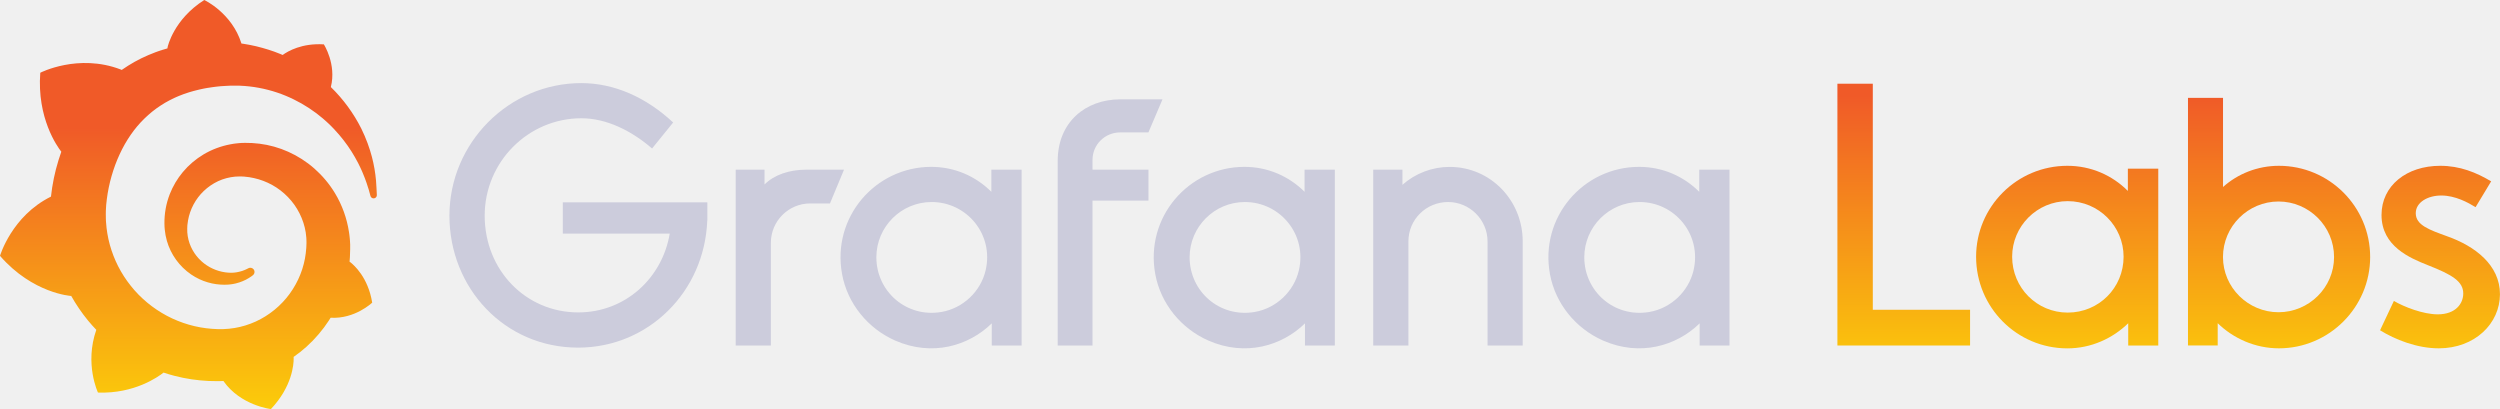
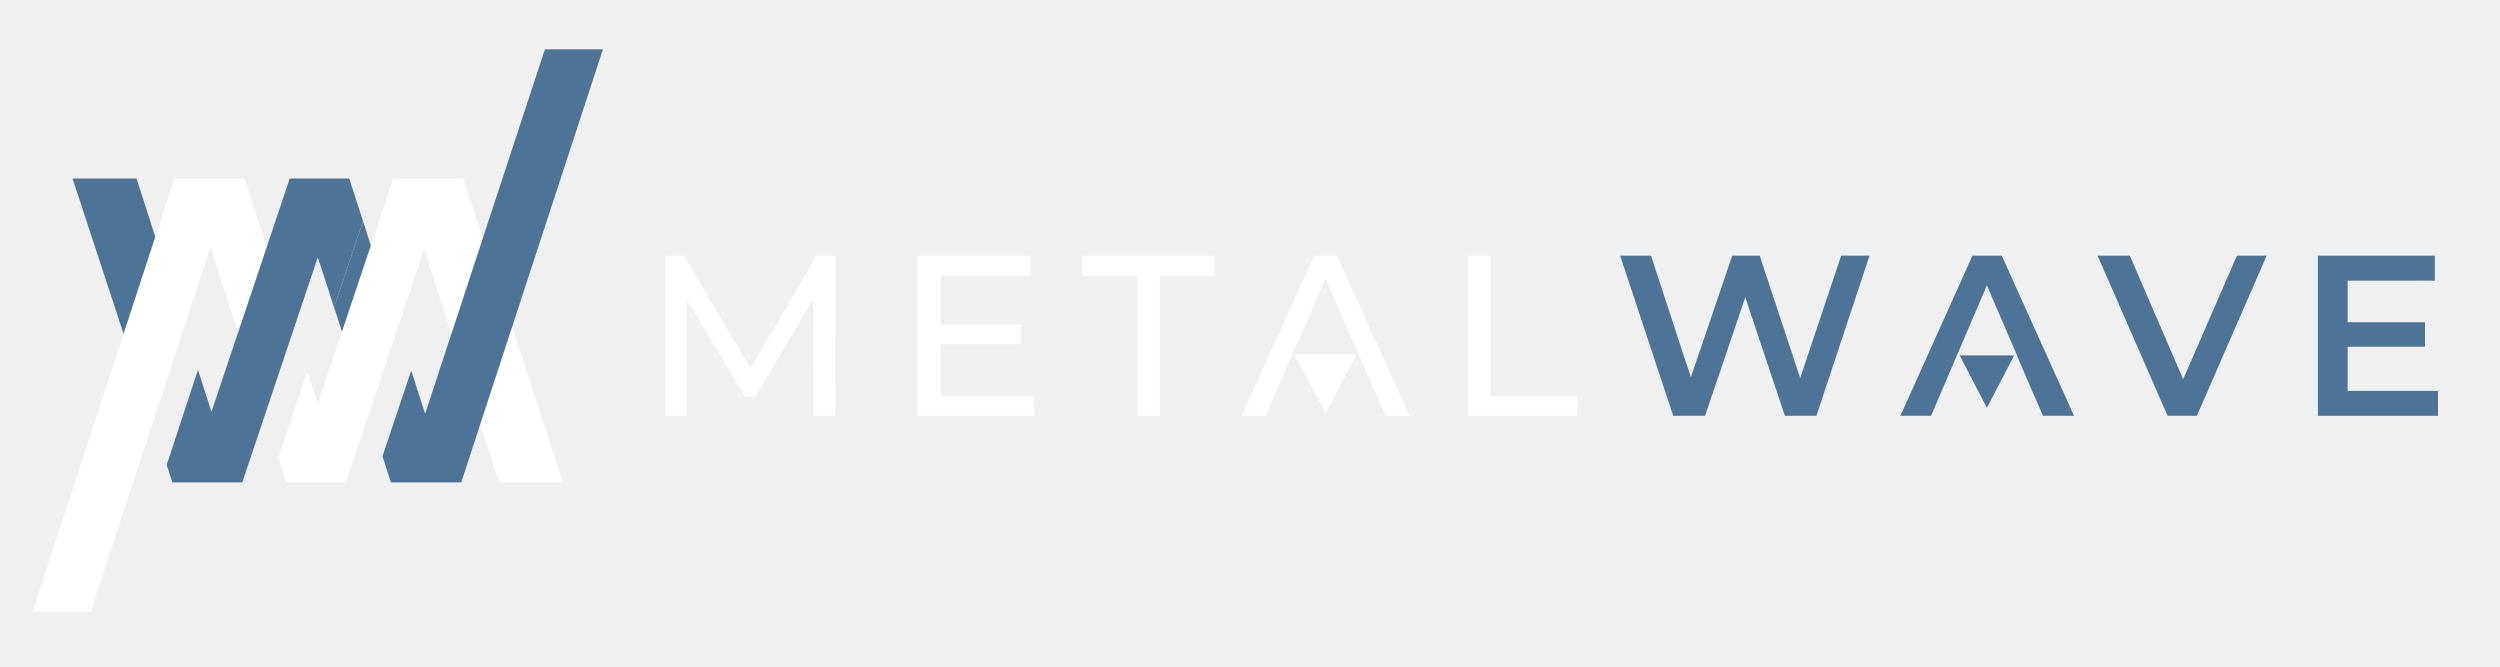
- <svg xmlns="http://www.w3.org/2000/svg" viewBox="0 0 568 92.92" style="enable-background:new 0 0 568 92.92" xml:space="preserve">
-   <style>
-     .st0{fill:#ccccdc}
-   </style>
-   <path class="st0" d="M160.69 50.13c-.64 16.22-13.42 28.85-29.33 28.85-16.78 0-29.25-13.58-29.25-29.97 0-16.54 13.51-30.13 29.97-30.13 7.43 0 14.7 3.2 20.86 8.95l-4.79 5.91c-4.71-4.08-10.39-6.87-16.06-6.87-12.07 0-21.97 9.91-21.97 22.13 0 12.39 9.35 21.98 21.26 21.98 10.71 0 19.1-7.83 20.78-17.9h-24.29v-7.11h32.84v4.16zM188.57 46.22h-4.48c-4.94 0-8.95 4.01-8.95 8.95V78.5h-7.99V38.55h6.55v3.36c2.16-2.16 5.59-3.36 9.43-3.36h8.63l-3.19 7.67zM232.12 78.5h-6.79v-5.03c-5.25 5.13-13.54 7.59-21.93 3.91-6.22-2.73-10.85-8.4-12.08-15.09-2.38-12.92 7.56-24.38 20.26-24.38 5.35 0 10.15 2.16 13.66 5.67v-5.03h6.87V78.5zm-8.18-17.1c1.89-8.12-4.26-15.5-12.28-15.5-6.95 0-12.55 5.67-12.55 12.55 0 7.77 6.83 13.79 14.78 12.43 4.9-.84 8.93-4.64 10.05-9.48zM248.22 36.31v2.24h12.71v7.03h-12.71V78.5h-7.91V36.55c0-8.79 6.31-13.98 14.22-13.98h9.59l-3.2 7.51h-6.39c-3.51 0-6.31 2.79-6.31 6.23zM303.28 78.5h-6.79v-5.03c-5.25 5.13-13.54 7.59-21.93 3.91-6.22-2.73-10.85-8.4-12.08-15.09-2.38-12.92 7.56-24.38 20.26-24.38 5.35 0 10.15 2.16 13.66 5.67v-5.03h6.87V78.5zm-8.17-17.1c1.89-8.12-4.26-15.5-12.28-15.5-6.95 0-12.55 5.67-12.55 12.55 0 7.77 6.83 13.79 14.78 12.43 4.9-.84 8.92-4.64 10.05-9.48zM345.96 54.85V78.5h-7.99V54.85c0-4.95-4.08-8.95-8.95-8.95-5.03 0-9.03 4-9.03 8.95V78.5H312V38.55h6.63v3.44a16.2 16.2 0 0 1 10.71-4.07c9.27-.01 16.62 7.58 16.62 16.93zM392.95 78.5h-6.79v-5.03c-5.25 5.13-13.54 7.59-21.93 3.91-6.22-2.73-10.85-8.4-12.08-15.09-2.38-12.92 7.56-24.38 20.26-24.38 5.35 0 10.15 2.16 13.66 5.67v-5.03h6.87V78.5zm-8.17-17.1c1.89-8.12-4.26-15.5-12.28-15.5-6.95 0-12.55 5.67-12.55 12.55 0 7.77 6.83 13.79 14.78 12.43 4.9-.84 8.92-4.64 10.05-9.48z" />
-   <g>
-     <linearGradient id="SVGID_1_" gradientUnits="userSpaceOnUse" x1="432.53" y1="105.725" x2="432.53" y2="21.688">
-       <stop offset="0" style="stop-color:#fff100" />
-       <stop offset="1" style="stop-color:#f05a28" />
-     </linearGradient>
-     <path d="M447.6 78.5h-30.14V19.02h8.04v51.36h22.1v8.12z" style="fill:url(#SVGID_1_)" />
-     <linearGradient id="SVGID_2_" gradientUnits="userSpaceOnUse" x1="469.662" y1="105.725" x2="469.662" y2="21.688">
-       <stop offset="0" style="stop-color:#fff100" />
-       <stop offset="1" style="stop-color:#f05a28" />
-     </linearGradient>
-     <path d="M490.36 78.5h-6.83v-5.06c-3.54 3.46-8.44 5.71-13.82 5.71-11.49 0-20.74-9.32-20.74-20.82 0-11.33 9.24-20.66 20.74-20.66 5.39 0 10.21 2.17 13.74 5.71v-5.06h6.91V78.5zm-7.88-20.18c0-6.91-5.63-12.62-12.7-12.62-6.99 0-12.62 5.71-12.62 12.62 0 7.07 5.63 12.7 12.62 12.7 7.08 0 12.7-5.62 12.7-12.7z" style="fill:url(#SVGID_2_)" />
-     <linearGradient id="SVGID_3_" gradientUnits="userSpaceOnUse" x1="517.805" y1="105.725" x2="517.805" y2="21.688">
-       <stop offset="0" style="stop-color:#fff100" />
-       <stop offset="1" style="stop-color:#f05a28" />
-     </linearGradient>
-     <path d="M538.5 58.4c0 11.41-9.32 20.74-20.73 20.74-5.39 0-10.37-2.25-13.91-5.71v5.06h-6.75V22.24h7.96v20.25c3.3-2.97 7.8-4.82 12.7-4.82 11.41 0 20.73 9.24 20.73 20.73zm-8.2 0c0-6.99-5.71-12.62-12.62-12.62s-12.62 5.63-12.62 12.62c0 6.91 5.71 12.54 12.62 12.54s12.62-5.62 12.62-12.54z" style="fill:url(#SVGID_3_)" />
-     <linearGradient id="SVGID_4_" gradientUnits="userSpaceOnUse" x1="554.375" y1="105.725" x2="554.375" y2="21.688">
-       <stop offset="0" style="stop-color:#fff100" />
-       <stop offset="1" style="stop-color:#f05a28" />
-     </linearGradient>
-     <path d="m565.99 41.2-3.54 5.87c-1.69-1.04-4.58-2.65-7.8-2.65-3.05 0-5.79 1.53-5.79 4.02 0 2.73 3.13 3.78 7.07 5.22 6.43 2.25 12.06 6.59 12.06 13.18 0 6.67-5.71 12.3-13.9 12.3-4.98 0-9.97-2.01-13.34-4.1l3.14-6.67c2.33 1.37 6.67 3.05 9.97 3.05 4.02 0 5.79-2.41 5.79-4.74 0-2.73-2.49-4.26-8.04-6.43-4.02-1.61-10.53-4.26-10.53-11.41 0-6.67 5.71-11.17 13.34-11.17 4.5 0 8.19 1.52 11.57 3.53z" style="fill:url(#SVGID_4_)" />
+ <svg xmlns="http://www.w3.org/2000/svg" width="100%" height="100%" viewBox="0 0 2028 541" version="1.1" xml:space="preserve" style="fill-rule:evenodd;clip-rule:evenodd;stroke-linejoin:round;stroke-miterlimit:2;">
+   <rect id="Page-2" x="0" y="0" width="2027.83" height="540.892" style="fill:none;" />
+   <g id="Layer-1">
+     <path d="M271.016,249.355l19.833,61.046l23.392,-69.746l-19.758,-61.25l-23.467,69.95Z" style="fill:#4d7397;fill-rule:nonzero;" />
+     <path d="M58.841,144.814l51.93,-0l32.433,101l-25.592,77.858l-58.771,-178.858Z" style="fill:#4d7397;fill-rule:nonzero;" />
+     <path d="M26.521,496.112l114.917,-351.283l57.038,-0l33.508,103.133l-23.417,69.829l-37.833,-117.308l-97.154,295.629l-47.059,0Z" style="fill:#fff;fill-rule:nonzero;" />
+     <path d="M404.829,391.315l-60.771,-189.275l-63.475,189.275l-48.304,-0l-6.446,-20.004l23.48,-70.009l8.495,26.15l61.259,-182.621l56.696,0l80.995,246.484l-51.929,-0Z" style="fill:#fff;fill-rule:nonzero;" />
+     <path d="M317.134,391.298l-6.867,-21.137l23.317,-69.533l11.287,35.02l97.159,-295.633l47.05,0l-114.913,351.283l-57.033,0Z" style="fill:#4d7397;fill-rule:nonzero;" />
+     <path d="M283.321,144.814l-48.296,-0l-63.475,189.271l-10.95,-34.109l-25.384,77.25l4.625,14.071l56.705,0l61.254,-182.621l13.216,40.68l23.467,-69.95l-11.162,-34.592Z" style="fill:#4d7397;fill-rule:nonzero;" />
+     <path d="M659.937,337.308l-0.188,-94.646l-46.95,78.871l-8.537,0l-46.955,-78.312l0,94.087l-17.812,0l-0,-129.904l15.217,0l54.191,91.304l53.442,-91.304l15.217,0l0.187,129.904l-17.812,0Z" style="fill:#fff;fill-rule:nonzero;" />
+     <path d="M838.827,321.162l-0,16.146l-94.271,0l-0,-129.904l91.675,0l-0,16.146l-73.121,-0l-0,39.896l65.137,-0l0,15.779l-65.137,-0l-0,41.937l75.717,0Z" style="fill:#fff;fill-rule:nonzero;" />
+     <path d="M922.522,223.551l-44.533,-0l-0,-16.146l107.445,-0l0,16.146l-44.541,-0l-0,113.758l-18.371,0l-0,-113.758Z" style="fill:#fff;fill-rule:nonzero;" />
+     <path d="M1190.68,207.405l18.554,-0l0,113.758l70.333,0l0,16.146l-88.887,0l-0,-129.904Z" style="fill:#fff;fill-rule:nonzero;" />
+     <path d="M1516.55,207.405l-43.059,129.904l-25.608,0l-32.108,-96.133l-32.654,96.133l-25.8,0l-43.05,-129.904l25.05,-0l32.291,98.725l33.588,-98.725l22.271,-0l32.845,99.283l33.221,-99.283l23.013,-0Z" style="fill:#4d7397;fill-rule:nonzero;" />
+     <path d="M1075.25,226.334l27.992,63.65l0.033,0l-28.025,-63.65Z" style="fill:#fff;fill-rule:nonzero;" />
+     <path d="M1047.23,289.986l0.029,-0l27.992,-63.65l-28.021,63.65Z" style="fill:#fff;fill-rule:nonzero;" />
+     <path d="M1066.16,207.405l-58.829,129.904l19.117,0l20.812,-47.325l-0.029,0l28.021,-63.65l28.021,63.65l-0.034,0l6.53,14.85l14.291,32.475l19.484,0l-59.013,-129.904l-18.371,-0Z" style="fill:#fff;fill-rule:nonzero;" />
+     <path d="M1049.76,287.141l50.975,0l-25.488,47.821l-25.487,-47.821Z" style="fill:#fff;fill-rule:nonzero;" />
+     <path d="M1623.82,207.405l-23.754,-0l-58.454,129.904l24.862,0l20.975,-48.992l24.304,-56.787l24.496,56.787l-0.133,0l8.117,18.93l12.991,30.062l25.238,0l-58.642,-129.904Z" style="fill:#4d7397;fill-rule:nonzero;" />
+     <path d="M1589.68,288.317l44.196,0l-22.121,42.555l-22.075,-42.555Z" style="fill:#4d7397;fill-rule:nonzero;" />
+     <path d="M1838.71,207.405l-56.6,129.904l-23.754,0l-56.788,-129.904l26.171,-0l43.237,100.212l43.613,-100.212l24.121,-0Z" style="fill:#4d7397;fill-rule:nonzero;" />
+     <path d="M1977.71,317.081l-0,20.225l-97.429,0l-0,-129.9l94.833,0l0,20.225l-70.712,0l-0,33.779l62.729,0l-0,19.854l-62.729,0l-0,35.817l73.308,0Z" style="fill:#4d7397;fill-rule:nonzero;" />
  </g>
-   <linearGradient id="SVGID_5_" gradientUnits="userSpaceOnUse" x1="42.775" y1="113.822" x2="42.775" y2="28.926">
-     <stop offset="0" style="stop-color:#fff100" />
-     <stop offset="1" style="stop-color:#f05a28" />
-   </linearGradient>
-   <path d="M85.43 41a32.59 32.59 0 0 0-.93-5.35c-.52-1.98-1.29-4.15-2.4-6.41a35.402 35.402 0 0 0-6.93-9.46c1.31-5.2-1.59-9.7-1.59-9.7-5-.31-8.18 1.55-9.36 2.41-.2-.08-.39-.17-.59-.25-.85-.35-1.73-.67-2.63-.95-.9-.28-1.82-.54-2.76-.77-.94-.22-1.9-.41-2.87-.56-.17-.03-.34-.05-.51-.07C52.68 2.91 46.41 0 46.41 0c-6.98 4.43-8.31 10.63-8.31 10.63s-.03.14-.07.37c-.39.11-.77.22-1.16.34-.54.16-1.06.36-1.6.55-.53.21-1.06.41-1.59.64-1.05.45-2.1.96-3.12 1.53-.99.56-1.96 1.17-2.91 1.83-.14-.06-.24-.11-.24-.11-9.67-3.69-18.26.75-18.26.75-.78 10.29 3.86 16.77 4.78 17.94-.23.64-.44 1.28-.64 1.93a43.921 43.921 0 0 0-1.71 8.27C2.65 49.08 0 58.13 0 58.13c7.46 8.58 16.15 9.11 16.15 9.11.01-.01.02-.01.02-.02 1.11 1.97 2.39 3.85 3.82 5.6.6.73 1.24 1.44 1.89 2.12-2.72 7.77.38 14.25.38 14.25 8.3.31 13.76-3.63 14.9-4.54.83.28 1.66.53 2.51.75 2.55.66 5.16 1.04 7.77 1.16.65.03 1.3.04 1.96.04h.32l.21-.01.41-.01.41-.02.01.01c3.91 5.58 10.79 6.37 10.79 6.37 4.89-5.16 5.17-10.27 5.17-11.38v-.23c0-.08-.01-.15-.01-.24 1.03-.72 2.01-1.49 2.93-2.32 1.96-1.77 3.67-3.79 5.09-5.96.13-.2.26-.41.39-.62 5.54.32 9.44-3.43 9.44-3.43-.92-5.77-4.21-8.58-4.89-9.12 0 0-.03-.02-.07-.05a.612.612 0 0 1-.06-.05c-.04-.02-.08-.05-.12-.08.03-.35.06-.69.08-1.04.04-.62.06-1.24.06-1.86V55.59l-.02-.39-.03-.52a7.25 7.25 0 0 0-.04-.5c-.01-.16-.03-.32-.05-.48l-.06-.48-.07-.48a24.091 24.091 0 0 0-3.19-8.86c-1.28-2.12-2.88-4-4.67-5.58-1.8-1.59-3.81-2.86-5.92-3.81-2.11-.95-4.33-1.56-6.54-1.84-1.1-.14-2.21-.2-3.3-.19l-.41.01H55.02l-.17.01-.4.03c-.15.01-.31.02-.45.04-.56.05-1.12.13-1.66.24-2.19.41-4.26 1.2-6.09 2.29a18.628 18.628 0 0 0-4.7 4 18.247 18.247 0 0 0-2.98 5.03 17.884 17.884 0 0 0-1.21 6.7c0 .11 0 .22.01.33l.01.36c.02.21.03.43.05.64.09.9.25 1.76.49 2.6a13.92 13.92 0 0 0 5.51 7.62c1.21.83 2.5 1.42 3.78 1.79 1.28.38 2.55.54 3.75.54.15 0 .3 0 .45-.01.08 0 .16-.01.24-.01.08 0 .16-.01.24-.01.13-.01.25-.03.38-.04.03 0 .07-.01.11-.01l.12-.02.23-.03c.16-.02.29-.05.44-.08.14-.03.28-.05.42-.09.28-.06.54-.14.8-.23.52-.17 1.01-.38 1.47-.61.46-.24.88-.5 1.27-.77.11-.08.22-.16.33-.25.42-.33.49-.94.15-1.35a.954.954 0 0 0-1.2-.23c-.1.05-.2.11-.3.16-.35.17-.71.32-1.1.45-.39.12-.79.22-1.21.3-.21.03-.42.06-.64.08-.11.01-.22.02-.32.02-.11 0-.22.01-.32.01s-.21 0-.31-.01c-.13-.01-.26-.01-.39-.02h-.05l-.09-.01c-.06-.01-.12-.01-.17-.02-.12-.01-.23-.03-.35-.04-.94-.13-1.89-.4-2.8-.82a9.99 9.99 0 0 1-2.59-1.7 9.886 9.886 0 0 1-2.02-2.54c-.54-.97-.92-2.04-1.1-3.17-.09-.56-.13-1.15-.11-1.72.01-.16.01-.31.02-.47v-.09l.01-.12c.01-.08.01-.15.02-.23.03-.31.08-.62.13-.93a12.2 12.2 0 0 1 3.57-6.68 12.365 12.365 0 0 1 3.27-2.24c.61-.28 1.24-.51 1.89-.68.65-.17 1.32-.29 1.99-.35.34-.03.68-.04 1.02-.04h.23l.28.01.17.01h.1l.28.02c.73.06 1.46.16 2.18.33 1.44.32 2.84.85 4.15 1.57 2.61 1.45 4.84 3.71 6.2 6.44.69 1.36 1.17 2.82 1.41 4.33.06.38.1.76.13 1.14l.02.29.01.29c.01.1.01.19.01.29 0 .1.01.2 0 .27v.25l-.01.28c-.01.19-.02.49-.03.68-.03.42-.07.83-.12 1.25-.05.41-.12.82-.19 1.23-.08.41-.17.81-.27 1.21-.2.8-.46 1.6-.77 2.37-.61 1.55-1.43 3.02-2.41 4.38a19.79 19.79 0 0 1-7.72 6.32c-1.53.69-3.15 1.2-4.8 1.47-.83.14-1.67.22-2.51.25l-.16.01h-1.11c-.45-.01-.9-.03-1.35-.07-1.8-.13-3.57-.45-5.29-.95-1.72-.5-3.39-1.17-4.97-2.01-3.16-1.69-5.98-4-8.19-6.79a26.224 26.224 0 0 1-2.88-4.45c-.8-1.57-1.43-3.22-1.9-4.9-.46-1.69-.75-3.41-.86-5.15l-.02-.33-.01-.08V49.84l-.01-.29v-.37l-.01-.4v-.27c0-.21.01-.42.01-.64.03-.86.1-1.74.22-2.62A34.845 34.845 0 0 1 25.35 40c.49-1.71 1.1-3.37 1.83-4.94 1.45-3.14 3.35-5.91 5.64-8.13a23.769 23.769 0 0 1 3.69-2.96c.65-.43 1.33-.83 2.03-1.19.34-.19.7-.35 1.05-.52l.54-.24c.18-.08.36-.16.54-.23.72-.31 1.47-.56 2.22-.8.19-.06.38-.11.57-.17.19-.06.38-.1.57-.16.38-.11.77-.2 1.15-.29.19-.05.39-.09.58-.13l.58-.12c.2-.04.39-.07.59-.11l.29-.05.29-.04.59-.09c.22-.04.44-.05.66-.09.18-.02.48-.06.66-.08.14-.01.28-.03.42-.04l.28-.03.14-.01.16-.01c.22-.01.44-.03.67-.04l.33-.02H51.51l.14-.01.57-.03c.75-.02 1.5-.02 2.25 0 1.49.06 2.95.22 4.37.49 2.84.53 5.51 1.44 7.93 2.64 2.42 1.18 4.59 2.64 6.47 4.22.12.1.23.2.35.3.11.1.23.2.34.3.23.2.45.41.67.61.22.2.43.41.64.62.21.21.42.42.61.63.8.85 1.54 1.7 2.2 2.56 1.34 1.72 2.41 3.46 3.26 5.1.05.1.11.2.16.31.05.1.1.2.15.31.1.2.2.4.29.6.09.2.19.4.27.59.09.2.17.39.25.58.32.77.61 1.5.84 2.19.39 1.11.68 2.12.9 3 .09.35.42.58.78.55.37-.03.66-.34.67-.71-.06-1-.08-2.1-.19-3.36z" style="fill:url(#SVGID_5_)" />
</svg>
